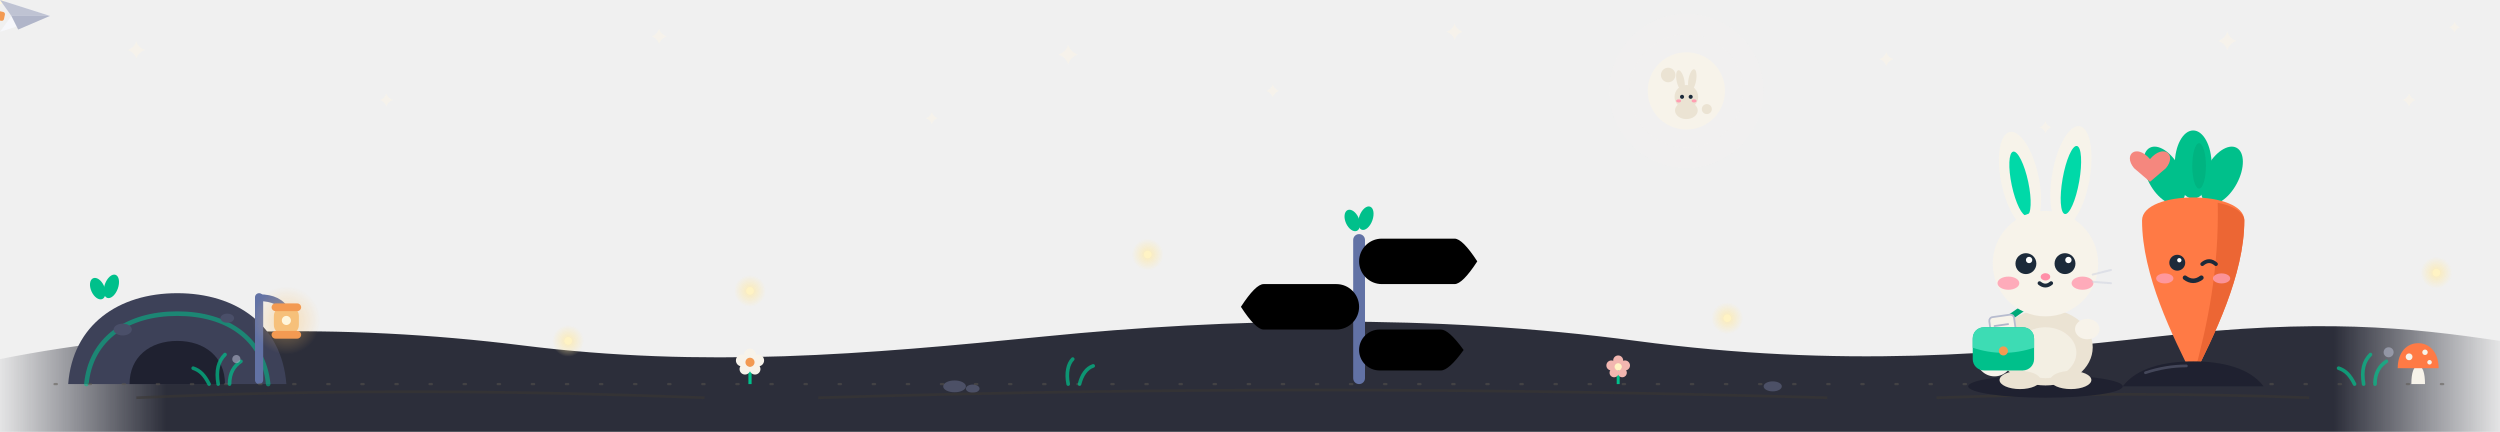
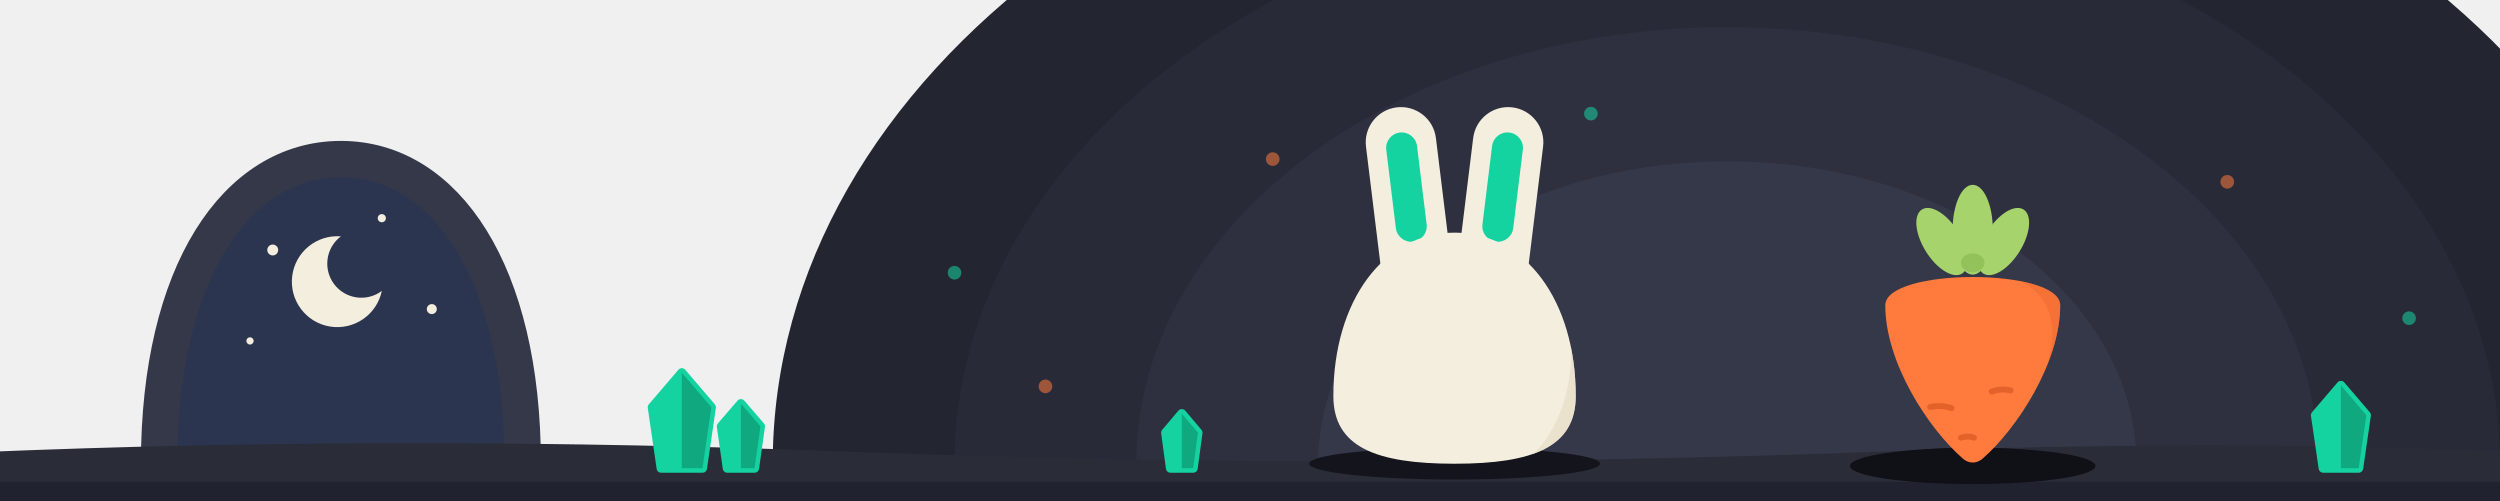
- <svg xmlns="http://www.w3.org/2000/svg" width="1100" height="190" viewBox="0 0 1100 190" role="img" aria-labelledby="footer-rabbit-title footer-rabbit-description">
-   <defs>
-     <linearGradient id="footer-carrot-skin" x1="0" y1="0" x2="1" y2="1">
-       <stop offset="0" stop-color="#f39a52" />
-       <stop offset="1" stop-color="#f39a52" />
-     </linearGradient>
-     <radialGradient id="rb-coat" cx="42%" cy="32%" r="80%">
-       <stop offset="0" stop-color="#ffffff" />
-       <stop offset=".7" stop-color="#f7f3ea" />
-       <stop offset="1" stop-color="#ebe3d3" />
-     </radialGradient>
-     <clipPath id="ground-clip">
-       <rect x="880" y="0" width="180" height="169.5" />
+ <svg xmlns="http://www.w3.org/2000/svg" viewBox="0 0 1100 220" role="img" aria-labelledby="fcs-title">
+   <style>.prop,.news-flag,.tap-pop,.fc-tapface{display:none}.mouth-sky{fill:#2B3550}</style>
+   <style>*{animation:none!important}.fr-eyes,.fr-mouth,.fc-eyes,.fc-mouth,.rabbit-dashes,.carrot-dashes{opacity:0}.fr-eyes--joy,.fr-mouth--crescent,.fc-eyes--sparkle,.fc-mouth--crescent{opacity:1}</style>
+   <style>.scene{opacity:1}.mouth-sky{fill:#2B3550;transition:fill .6s ease}.sun{opacity:0}.sky-night{opacity:1}.rabbit-position,.carrot-position{will-change:transform}.rabbit-hop{animation:cc-r-hop 18.0s cubic-bezier(.3,.7,.3,1) infinite}.rabbit-breathe{transform-box:fill-box;transform-origin:50% 100%;animation:cc-breathe 3.2s ease-in-out infinite}.cc-rabbit-ears,.ears&gt;g{transform-box:fill-box;transform-origin:50% 100%}.ears&gt;g:first-child{animation:cc-ear-l 4.6s ease-in-out infinite}.ears&gt;g:last-child{animation:cc-ear-r 4.6s .3s ease-in-out infinite}.carrot-hop{animation:cc-c-hop 18.0s cubic-bezier(.3,.7,.3,1) infinite}.carrot-hide{animation:cc-c-hide 18.0s cubic-bezier(.5,0,.3,1) infinite}.leaves{transform-box:fill-box;transform-origin:50% 100%;animation:cc-leaf 3.6s ease-in-out infinite}.dashes{opacity:0;transform-box:fill-box;transform-origin:50% 100%}.rabbit-dashes{animation:cc-r-dash 18.0s ease-out infinite}.carrot-dashes{animation:cc-c-dash 18.0s ease-out infinite}.fr-eyes,.fr-mouth,.fc-eyes,.fc-mouth{opacity:0}.fc-tapface{opacity:0}.carrot-shadow{animation:cc-c-shadow 18.0s ease-in-out infinite}.mote{opacity:.55;animation:cc-mote 7s ease-in-out infinite}.mote--1{animation-delay:-2.3s}.mote--2{animation-delay:-4.6s}.sky-star{fill:#F4EEDF;animation:cc-twinkle 3.4s ease-in-out infinite}.sky-star:nth-child(2n){animation-delay:-1.7s}.fr-eyes--cool{animation:cc-fr-e-cool 18.0s linear infinite}.fr-eyes--meh{animation:cc-fr-e-meh 18.0s linear infinite}.fr-eyes--curious{animation:cc-fr-e-curious 18.0s linear infinite}.fr-eyes--daze{animation:cc-fr-e-daze 18.0s linear infinite}.fr-eyes--sparkle{animation:cc-fr-e-sparkle 18.0s linear infinite}.fr-eyes--joy{animation:cc-fr-e-joy 18.0s linear infinite}.fr-eyes--blink{animation:cc-fr-e-blink 18.0s linear infinite}.fr-mouth--bars{animation:cc-fr-m-bars 18.0s linear infinite}.fr-mouth--smirk{animation:cc-fr-m-smirk 18.0s linear infinite}.fr-mouth--o{animation:cc-fr-m-o 18.0s linear infinite}.fr-mouth--square{animation:cc-fr-m-square 18.0s linear infinite}.fr-mouth--crescent{animation:cc-fr-m-crescent 18.0s linear infinite}.fc-eyes--sparkle{animation:cc-fc-e-sparkle 18.0s linear infinite}.fc-eyes--cool{animation:cc-fc-e-cool 18.0s linear infinite}.fc-eyes--curious{animation:cc-fc-e-curious 18.0s linear infinite}.fc-eyes--love{animation:cc-fc-e-love 18.0s linear infinite}.fc-eyes--meh{animation:cc-fc-e-meh 18.0s linear infinite}.fc-eyes--blink{animation:cc-fc-e-blink 18.0s linear infinite}.fc-mouth--crescent{animation:cc-fc-m-crescent 18.0s linear infinite}.fc-mouth--bars{animation:cc-fc-m-bars 18.0s linear infinite}.fc-mouth--o{animation:cc-fc-m-o 18.0s linear infinite}.fc-mouth--grin{animation:cc-fc-m-grin 18.0s linear infinite}.fc-mouth--smirk{animation:cc-fc-m-smirk 18.0s linear infinite}@keyframes cc-r-hop{0%,6.667%,57.778%,70.000%,75.556%,100%{transform:translateY(0)}3.333%{transform:translateY(0)}5.000%{transform:translateY(-26px)}61.111%{transform:translateY(-30px)}64.444%{transform:translateY(0)}72.222%{transform:translateY(-34px)}}@keyframes cc-c-hop{0%,5.000%,10.556%,68.889%,74.444%,100%{transform:translateY(0)}7.500%{transform:translateY(-40px)}71.667%{transform:translateY(-46px)}}@keyframes cc-c-hide{0%,35.556%,57.778%,100%{transform:translateY(0)}41.111%,48.889%{transform:translateY(200px)}52.222%,55.000%{transform:translateY(86px)}}@keyframes cc-c-shadow{0%,35.556%,57.778%,100%{opacity:1}41.111%,48.889%{opacity:0}}@keyframes cc-r-dash{0%,100%{opacity:0;transform:scale(.6)}56.667%{opacity:0;transform:scale(.6)}58.056%{opacity:1;transform:scale(1.08)}59.444%,65.556%{opacity:1;transform:scale(1)}66.667%{opacity:0;transform:scale(.8)}68.889%{opacity:0;transform:scale(.6)}70.278%{opacity:1;transform:scale(1.08)}71.667%,80.000%{opacity:1;transform:scale(1)}81.111%{opacity:0;transform:scale(.8)}}@keyframes cc-c-dash{0%,100%{opacity:0;transform:scale(.6)}5.556%{opacity:0;transform:scale(.6)}6.944%{opacity:1;transform:scale(1.08)}8.333%,13.333%{opacity:1;transform:scale(1)}14.444%{opacity:0;transform:scale(.8)}56.667%{opacity:0;transform:scale(.6)}58.056%{opacity:1;transform:scale(1.08)}59.444%,66.667%{opacity:1;transform:scale(1)}67.778%{opacity:0;transform:scale(.8)}68.889%{opacity:0;transform:scale(.6)}70.278%{opacity:1;transform:scale(1.08)}71.667%,80.000%{opacity:1;transform:scale(1)}81.111%{opacity:0;transform:scale(.8)}}@keyframes cc-breathe{0%,100%{transform:scale(1,1)}50%{transform:scale(1.015,.985)}}@keyframes cc-ear-l{0%,70%,100%{transform:rotate(0)}78%{transform:rotate(-7deg)}86%{transform:rotate(3deg)}}@keyframes cc-ear-r{0%,64%,100%{transform:rotate(0)}72%{transform:rotate(8deg)}80%{transform:rotate(-3deg)}}@keyframes cc-leaf{0%,100%{transform:rotate(-3deg)}50%{transform:rotate(3deg)}}@keyframes cc-mote{0%,100%{transform:translateY(0);opacity:.25}50%{transform:translateY(-14px);opacity:.7}}@keyframes cc-twinkle{0%,100%{opacity:.35}50%{opacity:1}}@keyframes cc-fr-e-cool{0%{opacity:1}16.272%{opacity:1}16.278%{opacity:0}84.828%{opacity:0}84.833%{opacity:1}99.994%{opacity:1}100.000%{opacity:1}100%{opacity:1}}@keyframes cc-fr-e-meh{0%{opacity:0}17.050%{opacity:0}17.056%{opacity:1}32.939%{opacity:1}32.944%{opacity:0}100%{opacity:0}}@keyframes cc-fr-e-curious{0%{opacity:0}33.717%{opacity:0}33.722%{opacity:1}46.272%{opacity:1}46.278%{opacity:0}100%{opacity:0}}@keyframes cc-fr-e-daze{0%{opacity:0}47.050%{opacity:0}47.056%{opacity:1}56.272%{opacity:1}56.278%{opacity:0}100%{opacity:0}}@keyframes cc-fr-e-sparkle{0%{opacity:0}57.050%{opacity:0}57.056%{opacity:1}68.494%{opacity:1}68.500%{opacity:0}100%{opacity:0}}@keyframes cc-fr-e-joy{0%{opacity:0}69.272%{opacity:0}69.278%{opacity:1}84.050%{opacity:1}84.056%{opacity:0}100%{opacity:0}}@keyframes cc-fr-e-blink{0%{opacity:0}16.272%{opacity:0}16.278%{opacity:1}17.050%{opacity:1}17.056%{opacity:0}32.939%{opacity:0}32.944%{opacity:1}33.717%{opacity:1}33.722%{opacity:0}46.272%{opacity:0}46.278%{opacity:1}47.050%{opacity:1}47.056%{opacity:0}56.272%{opacity:0}56.278%{opacity:1}57.050%{opacity:1}57.056%{opacity:0}68.494%{opacity:0}68.500%{opacity:1}69.272%{opacity:1}69.278%{opacity:0}84.050%{opacity:0}84.056%{opacity:1}84.828%{opacity:1}84.833%{opacity:0}99.606%{opacity:0}99.611%{opacity:1}99.994%{opacity:1}100.000%{opacity:0}100%{opacity:1}}@keyframes cc-fr-m-bars{0%{opacity:1}16.661%{opacity:1}16.667%{opacity:0}84.439%{opacity:0}84.444%{opacity:1}99.994%{opacity:1}100.000%{opacity:1}100%{opacity:1}}@keyframes cc-fr-m-smirk{0%{opacity:0}16.661%{opacity:0}16.667%{opacity:1}33.328%{opacity:1}33.333%{opacity:0}100%{opacity:0}}@keyframes cc-fr-m-o{0%{opacity:0}33.328%{opacity:0}33.333%{opacity:1}46.661%{opacity:1}46.667%{opacity:0}100%{opacity:0}}@keyframes cc-fr-m-square{0%{opacity:0}46.661%{opacity:0}46.667%{opacity:1}56.661%{opacity:1}56.667%{opacity:0}100%{opacity:0}}@keyframes cc-fr-m-crescent{0%{opacity:0}56.661%{opacity:0}56.667%{opacity:1}68.883%{opacity:1}68.889%{opacity:0}68.883%{opacity:0}68.889%{opacity:1}84.439%{opacity:1}84.444%{opacity:0}100%{opacity:0}}@keyframes cc-fc-e-sparkle{0%{opacity:1}16.272%{opacity:1}16.278%{opacity:0}57.050%{opacity:0}57.056%{opacity:1}68.494%{opacity:1}68.500%{opacity:0}100%{opacity:0}}@keyframes cc-fc-e-cool{0%{opacity:0}17.050%{opacity:0}17.056%{opacity:1}32.939%{opacity:1}32.944%{opacity:0}100%{opacity:0}}@keyframes cc-fc-e-curious{0%{opacity:0}33.717%{opacity:0}33.722%{opacity:1}46.272%{opacity:1}46.278%{opacity:0}47.050%{opacity:0}47.056%{opacity:1}56.272%{opacity:1}56.278%{opacity:0}100%{opacity:0}}@keyframes cc-fc-e-love{0%{opacity:0}69.272%{opacity:0}69.278%{opacity:1}84.050%{opacity:1}84.056%{opacity:0}100%{opacity:0}}@keyframes cc-fc-e-meh{0%{opacity:0}84.828%{opacity:0}84.833%{opacity:1}99.994%{opacity:1}100.000%{opacity:0}100%{opacity:1}}@keyframes cc-fc-e-blink{0%{opacity:0}16.272%{opacity:0}16.278%{opacity:1}17.050%{opacity:1}17.056%{opacity:0}32.939%{opacity:0}32.944%{opacity:1}33.717%{opacity:1}33.722%{opacity:0}46.272%{opacity:0}46.278%{opacity:1}47.050%{opacity:1}47.056%{opacity:0}56.272%{opacity:0}56.278%{opacity:1}57.050%{opacity:1}57.056%{opacity:0}68.494%{opacity:0}68.500%{opacity:1}69.272%{opacity:1}69.278%{opacity:0}84.050%{opacity:0}84.056%{opacity:1}84.828%{opacity:1}84.833%{opacity:0}99.606%{opacity:0}99.611%{opacity:1}99.994%{opacity:1}100.000%{opacity:0}100%{opacity:1}}@keyframes cc-fc-m-crescent{0%{opacity:1}16.661%{opacity:1}16.667%{opacity:0}56.661%{opacity:0}56.667%{opacity:1}68.883%{opacity:1}68.889%{opacity:0}100%{opacity:0}}@keyframes cc-fc-m-bars{0%{opacity:0}16.661%{opacity:0}16.667%{opacity:1}33.328%{opacity:1}33.333%{opacity:0}100%{opacity:0}}@keyframes cc-fc-m-o{0%{opacity:0}33.328%{opacity:0}33.333%{opacity:1}46.661%{opacity:1}46.667%{opacity:0}46.661%{opacity:0}46.667%{opacity:1}56.661%{opacity:1}56.667%{opacity:0}100%{opacity:0}}@keyframes cc-fc-m-grin{0%{opacity:0}68.883%{opacity:0}68.889%{opacity:1}84.439%{opacity:1}84.444%{opacity:0}100%{opacity:0}}@keyframes cc-fc-m-smirk{0%{opacity:0}84.439%{opacity:0}84.444%{opacity:1}99.994%{opacity:1}100.000%{opacity:0}100%{opacity:1}}@media (prefers-reduced-motion: reduce){.rabbit-hop,.rabbit-breathe,.ears&gt;g,.carrot-hop,.carrot-hide,.carrot-shadow,.leaves,.dashes,.rabbit-dashes,.carrot-dashes,.mote,.sky-star,.fr-eyes,.fr-mouth,.fc-eyes,.fc-mouth{animation:none!important}.fr-eyes--joy,.fr-mouth--crescent,.fc-eyes--sparkle,.fc-mouth--crescent{opacity:1}}</style>
+   <g class="scene">
+     <path d="M340 204 A420 311 0 0 1 1180 204 Z" fill="#232531" />
+     <path d="M420 204 A340 252 0 0 1 1100 204 Z" fill="#282A37" />
+     <path d="M500 204 A260 192 0 0 1 1020 204 Z" fill="#2E3040" />
+     <path d="M580 204 A180 133 0 0 1 940 204 Z" fill="#353849" />
+     <g class="cave-mouth">
+       <path class="mouth-sky" d="M70 204 C70 120 104 70 150 70 C196 70 230 120 230 204 Z" />
+       <g class="sky-night">
+         <circle class="sky-star" cx="120" cy="110" r="2.4" />
+         <circle class="sky-star" cx="168" cy="96" r="1.8" />
+         <circle class="sky-star" cx="190" cy="136" r="2.2" />
+         <circle class="sky-star" cx="110" cy="150" r="1.6" />
+         <path class="moon" d="M168 128 A20 20 0 1 1 150 104 A15 15 0 0 0 168 128 Z" fill="#F4EEDF" />
+       </g>
+       <circle class="sun" cx="150" cy="128" r="20" fill="#FFC56B" />
+       <path d="M70 204 C70 120 104 70 150 70 C196 70 230 120 230 204" fill="none" stroke="#353849" stroke-width="16" />
+     </g>
+     <path d="M-10 204 Q180 196 380 204 Q600 212 820 204 Q980 198 1110 204 L1110 230 L-10 230 Z" fill="#2A2C38" stroke="#2A2C38" stroke-width="10" stroke-linejoin="round" />
+     <rect x="-10" y="212" width="1120" height="20" fill="#202230" />
+     <g class="crystal">
+       <path d="M300 164.0 L313.0 179.2 L309.1 206 L290.9 206 L287.0 179.2 Z" fill="#14D3A0" stroke="#14D3A0" stroke-width="4" stroke-linejoin="round" />
+       <path d="M300 164.0 L313.0 179.2 L309.1 206 L300 206 Z" fill="#0FA87F" />
+     </g>
+     <g class="crystal">
+       <path d="M326 177.6 L334.6 187.6 L332.0 206 L320.0 206 L317.4 187.6 Z" fill="#14D3A0" stroke="#14D3A0" stroke-width="4" stroke-linejoin="round" />
+       <path d="M326 177.6 L334.6 187.6 L332.0 206 L326 206 Z" fill="#0FA87F" />
+     </g>
+     <g class="crystal">
+       <path d="M1030 169.6 L1041.2 182.7 L1037.8 206 L1022.2 206 L1018.8 182.7 Z" fill="#14D3A0" stroke="#14D3A0" stroke-width="4" stroke-linejoin="round" />
+       <path d="M1030 169.6 L1041.2 182.7 L1037.8 206 L1030 206 Z" fill="#0FA87F" />
+     </g>
+     <g class="crystal">
+       <path d="M520 182.0 L527.1 190.4 L525.0 206 L515.0 206 L512.9 190.4 Z" fill="#14D3A0" stroke="#14D3A0" stroke-width="4" stroke-linejoin="round" />
+       <path d="M520 182.0 L527.1 190.4 L525.0 206 L520 206 Z" fill="#0FA87F" />
+     </g>
+     <circle class="mote mote--0" cx="420" cy="120" r="3" fill="#14D3A0" />
+     <circle class="mote mote--1" cx="560" cy="70" r="3" fill="#FF7A3D" />
+     <circle class="mote mote--2" cx="700" cy="50" r="3" fill="#14D3A0" />
+     <circle class="mote mote--0" cx="980" cy="80" r="3" fill="#FF7A3D" />
+     <circle class="mote mote--1" cx="1060" cy="140" r="3" fill="#14D3A0" />
+     <circle class="mote mote--2" cx="460" cy="170" r="3" fill="#FF7A3D" />
+     <g class="prop prop--explore">
+       <rect x="458" y="160" width="24" height="40" rx="8" fill="#353849" />
+       <rect x="463" y="167" width="14" height="24" rx="5" fill="#FFC56B" />
+       <rect x="464" y="152" width="12" height="8" rx="3" fill="#353849" />
+     </g>
+     <g class="prop prop--build">
+       <rect x="444" y="180" width="24" height="24" rx="5" fill="#14D3A0" />
+       <rect x="470" y="180" width="24" height="24" rx="5" fill="#FF7A3D" />
+       <rect x="457" y="155" width="24" height="24" rx="5" fill="#F4EEDF" />
+     </g>
+     <g class="prop prop--doodle" transform="rotate(-24 470 184)">
+       <rect x="463" y="146" width="14" height="50" rx="4" fill="#FFC56B" />
+       <path d="M463 196 L477 196 L470 210 Z" fill="#F4EEDF" stroke="#F4EEDF" stroke-width="3" stroke-linejoin="round" />
+       <rect x="463" y="142" width="14" height="8" rx="3" fill="#FF7A3D" />
+     </g>
+     <g class="prop prop--fiction">
+       <rect x="444" y="188" width="52" height="14" rx="4" fill="#14D3A0" />
+       <rect x="448" y="174" width="46" height="14" rx="4" fill="#FF7A3D" />
+       <rect x="446" y="160" width="48" height="14" rx="4" fill="#F4EEDF" />
+     </g>
+     <g class="prop prop--voices">
+       <rect x="459" y="142" width="22" height="34" rx="11" fill="#F4EEDF" />
+       <path d="M452 162 C452 182 488 182 488 162" fill="none" stroke="#353849" stroke-width="6" stroke-linecap="round" />
+       <rect x="467" y="178" width="6" height="22" rx="3" fill="#353849" />
+     </g>
+     <g class="news-flag">
+       <rect x="1000" y="132" width="6" height="72" rx="3" fill="#353849" />
+       <path d="M1006 134 L1052 134 L1042 146 L1052 158 L1006 158 Z" fill="#14D3A0" stroke="#14D3A0" stroke-width="4" stroke-linejoin="round" />
+       <text x="1026" y="152" text-anchor="middle" font-size="13" font-weight="800" font-family="Pretendard, sans-serif" fill="#16324A">NEW</text>
+     </g>
+     <ellipse class="rabbit-shadow" cx="640" cy="204" rx="64" ry="7" fill="#14151C" />
+     <ellipse class="carrot-shadow" cx="868" cy="204" rx="44" ry="7" fill="#14151C" />
+     <clipPath id="fc-ground">
+       <rect x="708" y="-40" width="320" height="245" />
    </clipPath>
-     <linearGradient id="land-fade" x1="0" y1="0" x2="1" y2="0">
-       <stop offset="0" stop-color="#2c2e3a" stop-opacity="0" />
-       <stop offset=".07" stop-color="#2c2e3a" />
-       <stop offset=".93" stop-color="#2c2e3a" />
-       <stop offset="1" stop-color="#2c2e3a" stop-opacity="0" />
-     </linearGradient>
-     <radialGradient id="ff-glow">
-       <stop offset="0" stop-color="#ffe9a3" stop-opacity=".75" />
-       <stop offset="1" stop-color="#ffe9a3" stop-opacity="0" />
-     </radialGradient>
-     <radialGradient id="lantern-glow">
-       <stop offset="0" stop-color="#ffc56b" stop-opacity=".45" />
-       <stop offset="1" stop-color="#ffc56b" stop-opacity="0" />
-     </radialGradient>
-     <linearGradient id="shoot-tail" x1="0" y1="0" x2="1" y2="0">
-       <stop offset="0" stop-color="#fff6dc" stop-opacity="0" />
-       <stop offset="1" stop-color="#fff6dc" />
-     </linearGradient>
-   </defs>
-   <style>
-     .rabbit-question-inner,.carrot-sleep-eyes,.carrot-eye-right,.rabbit-eyes-happy,.zz-a,.zz-b,.dust,.sparkle,.heart-b{opacity:0}
-     .carrot-blush{opacity:.8}
-   </style>
-   <g class="sky" aria-hidden="true">
-     <g fill="#f7f3ea" opacity=".8">
-       <g transform="translate(60 22)">
-         <path class="sky-star" d="M0 -3.84Q0.96 -0.96 3.84 0Q0.96 0.96 0 3.84Q-0.96 0.96 -3.84 0Q-0.96 -0.96 0 -3.84Z" />
-       </g>
-       <g transform="translate(170 44)">
-         <path class="sky-star" d="M0 -2.88Q0.72 -0.72 2.88 0Q0.72 0.72 0 2.88Q-0.72 0.72 -2.88 0Q-0.72 -0.72 0 -2.88Z" />
-       </g>
-       <g transform="translate(290 16)">
-         <path class="sky-star" d="M0 -3.36Q0.84 -0.84 3.36 0Q0.84 0.84 0 3.36Q-0.84 0.84 -3.36 0Q-0.84 -0.84 0 -3.36Z" />
-       </g>
-       <g transform="translate(410 52)">
-         <path class="sky-star" d="M0 -2.64Q0.66 -0.66 2.64 0Q0.66 0.66 0 2.64Q-0.66 0.66 -2.64 0Q-0.66 -0.66 0 -2.64Z" />
-       </g>
-       <g transform="translate(470 24)">
-         <path class="sky-star" d="M0 -4.32Q1.08 -1.08 4.32 0Q1.08 1.08 0 4.32Q-1.08 1.08 -4.32 0Q-1.08 -1.08 0 -4.32Z" />
-       </g>
-       <g transform="translate(560 40)">
-         <path class="sky-star" d="M0 -2.88Q0.72 -0.72 2.88 0Q0.72 0.72 0 2.88Q-0.72 0.72 -2.88 0Q-0.72 -0.72 0 -2.88Z" />
-       </g>
-       <g transform="translate(640 14)">
-         <path class="sky-star" d="M0 -3.6Q0.9 -0.9 3.6 0Q0.9 0.9 0 3.6Q-0.9 0.9 -3.6 0Q-0.9 -0.9 0 -3.6Z" />
-       </g>
-       <g transform="translate(830 26)">
-         <path class="sky-star" d="M0 -3.12Q0.78 -0.78 3.12 0Q0.78 0.78 0 3.12Q-0.78 0.78 -3.12 0Q-0.78 -0.78 0 -3.12Z" />
-       </g>
-       <g transform="translate(900 56)">
-         <path class="sky-star" d="M0 -2.64Q0.66 -0.66 2.64 0Q0.66 0.66 0 2.64Q-0.66 0.66 -2.64 0Q-0.66 -0.66 0 -2.64Z" />
-       </g>
-       <g transform="translate(980 18)">
-         <path class="sky-star" d="M0 -4.08Q1.02 -1.02 4.08 0Q1.02 1.02 0 4.08Q-1.02 1.02 -4.08 0Q-1.02 -1.02 0 -4.08Z" />
-       </g>
-       <g transform="translate(1060 44)">
-         <path class="sky-star" d="M0 -2.88Q0.72 -0.72 2.88 0Q0.72 0.72 0 2.88Q-0.72 0.72 -2.88 0Q-0.72 -0.72 0 -2.88Z" />
-       </g>
-       <g transform="translate(1080 12)">
-         <path class="sky-star" d="M0 -2.4Q0.6 -0.6 2.4 0Q0.6 0.6 0 2.4Q-0.6 0.6 -2.4 0Q-0.6 -0.6 0 -2.4Z" />
-       </g>
-     </g>
-     <g transform="translate(742 40)">
-       <g class="moon">
-         <circle r="34" fill="#f7f3ea" opacity=".05" />
-         <circle r="25" fill="#f7f3ea" opacity=".07" />
-         <circle r="17" fill="#f7f3ea" />
-         <circle cx="-8" cy="-7" r="3.2" fill="#ebe3d3" />
-         <circle cx="9" cy="8" r="2.2" fill="#ebe3d3" />
-         <g class="moon-rabbit">
-           <ellipse cx="-2.6" cy="-4.6" rx="1.7" ry="4.6" fill="#ebe3d3" transform="rotate(-12 -2.6 -4.6)" />
-           <ellipse cx="2.6" cy="-4.8" rx="1.7" ry="4.8" fill="#ebe3d3" transform="rotate(10 2.6 -4.8)" />
-           <ellipse cx="0" cy="8.6" rx="5" ry="3.8" fill="#ebe3d3" />
-           <circle cx="0" cy="2.6" r="5.2" fill="#ebe3d3" />
-           <circle cx="-1.9" cy="2.6" r=".9" fill="#1c2a3a" />
-           <circle cx="1.9" cy="2.6" r=".9" fill="#1c2a3a" />
-           <ellipse cx="-3.4" cy="4.4" rx="1.1" ry=".7" fill="#ff9fb2" />
-           <ellipse cx="3.4" cy="4.4" rx="1.1" ry=".7" fill="#ff9fb2" />
-         </g>
-       </g>
-     </g>
-     <g class="shooting">
-       <path d="M0 0l-46 15" stroke="url(#shoot-tail)" stroke-width="1.8" stroke-linecap="round" />
-       <circle r="1.8" fill="#fff6dc" />
-     </g>
-     <g class="paper-plane-track">
-       <g class="paper-plane">
-         <path d="M-34 6c-10 2-20-2-30 1" fill="none" stroke="#a6abc0" stroke-width="1" stroke-dasharray="2 4" stroke-linecap="round" opacity=".7" />
-         <path d="M0 0l22 7-22 7 5-7Z" fill="#f6f7fb" />
-         <path d="M0 0l22 7-17 0Z" fill="#bfc3d3" />
-         <path d="M5 7l3 6 14-6" fill="#b0b5c9" />
-         <rect x="-2" y="5" width="4" height="4" rx="1" fill="#f39a52" transform="rotate(12 0 7)" />
-       </g>
-     </g>
-   </g>
-   <g class="land" aria-hidden="true">
-     <path d="M0 190V158c70-14 150-16 230-6s150 4 230-4 170-10 260 2 160 6 230-2 110-4 150 2V190Z" fill="url(#land-fade)" />
-     <g transform="translate(78 169)">
-       <path d="M-48 0C-46-26-26-40 0-40S46-26 48 0Z" fill="#3d4158" />
-       <path d="M-40 0C-38-20-22-31 0-31S38-20 40 0" fill="none" stroke="#00c08b" stroke-width="2" stroke-linecap="round" opacity=".55" />
-       <path d="M-21 0C-21-12-12-19 0-19S21-12 21 0Z" fill="#1f2130" />
-       <ellipse cx="-24" cy="-24" rx="4" ry="2.6" fill="#4a4f69" />
-       <ellipse cx="22" cy="-29" rx="3" ry="2" fill="#4a4f69" />
-       <g transform="translate(-32 -38)">
-         <ellipse cx="-3" cy="-4" rx="3" ry="5" fill="#00c08b" transform="rotate(-24 -3 -4)" />
-         <ellipse cx="3" cy="-5" rx="3" ry="5.4" fill="#00c08b" transform="rotate(20 3 -5)" />
-       </g>
-       <g transform="translate(36 0)">
-         <rect x="-1.8" y="-40" width="3.6" height="40" rx="1.8" fill="#6272a5" />
-         <path d="M0-38c6 0 10 2 12 6" fill="none" stroke="#6272a5" stroke-width="3" stroke-linecap="round" />
-         <g transform="translate(12 -28)">
-           <circle class="lantern-glow" r="15" fill="url(#lantern-glow)" />
-           <rect x="-5.5" y="-6" width="11" height="12" rx="4" fill="#f6c07a" />
-           <rect x="-6.5" y="-7.5" width="13" height="3.4" rx="1.7" fill="#f39a52" />
-           <rect x="-6.5" y="4.6" width="13" height="3.4" rx="1.7" fill="#f39a52" />
-           <circle class="lantern-flame" cx="0" cy="0" r="2" fill="#fff6dc" />
-         </g>
-       </g>
-     </g>
-     <g transform="translate(598 169)">
-       <rect x="-2.6" y="-66" width="5.2" height="66" rx="2.6" fill="#6272a5" />
-       <g class="sign-board">
-         <path d="M10 -62H42Q45.15 -62 51 -54Q45.15 -46 42 -46H10a8 8 0 0 1 0 -16Z" fill="#f7f3ea" />
-         <g transform="translate(20 -54)">
-           <circle r="5" fill="none" stroke="#1c2a3a" stroke-width="1.6" />
-           <path d="M0-3.4 1.4 0 0 3.4-1.4 0Z" fill="#f39a52" />
-         </g>
-       </g>
-       <path d="M-10 -42H-40Q-43.15 -42 -49 -34Q-43.15 -26 -40 -26H-10a8 8 0 0 0 0 -16Z" fill="#ebe3d3" />
-       <g transform="translate(-21 -34)" fill="none" stroke="#1c2a3a" stroke-width="1.6" stroke-linecap="round" stroke-linejoin="round">
-         <path d="M-5 4l7-7 2 2-7 7-3 1Z" />
-         <path d="M0-1.5l2 2" />
-       </g>
-       <path d="M9 -22H36Q38.8 -22 44 -15Q38.8 -8 36 -8H9a7 7 0 0 1 0 -14Z" fill="#f7f3ea" />
-       <g transform="translate(18 -15)" fill="none" stroke="#1c2a3a" stroke-width="1.6" stroke-linecap="round">
-         <rect x="-2.4" y="-5" width="4.8" height="7" rx="2.4" />
-         <path d="M-4.2 0a4.2 4.2 0 0 0 8.4 0M0 4.2v2" />
-       </g>
-       <g class="sign-hi">
-         <path class="sign-hi--explore" d="M10 -64H42Q45.5 -64 52 -54Q45.5 -44 42 -44H10a10 10 0 0 1 0 -20Z" />
-         <path class="sign-hi--make" d="M-10 -44H-42Q-45.5 -44 -52 -34Q-45.5 -24 -42 -24H-10a10 10 0 0 0 0 -20Z" />
-         <path class="sign-hi--voices" d="M9 -24H36Q39.5 -24 46 -15Q39.5 -6 36 -6H9a9 9 0 0 1 0 -18Z" />
-       </g>
-       <g transform="translate(0 -68)">
-         <ellipse cx="-3" cy="-4" rx="3" ry="5" fill="#00c08b" transform="rotate(-24 -3 -4)" />
-         <ellipse cx="3" cy="-5" rx="3" ry="5.4" fill="#00c08b" transform="rotate(20 3 -5)" />
-       </g>
-     </g>
-     <g transform="translate(330 169)">
-       <path d="M0 0v-9" stroke="#00c08b" stroke-width="1.4" />
-       <g fill="#f7f3ea">
-         <circle cx="0" cy="-13" r="2.6" />
-         <circle cx="3.6" cy="-10.4" r="2.6" />
-         <circle cx="-3.6" cy="-10.4" r="2.6" />
-         <circle cx="2.2" cy="-6.6" r="2.4" />
-         <circle cx="-2.2" cy="-6.6" r="2.4" />
-       </g>
-       <circle cx="0" cy="-9.6" r="2" fill="#f39a52" />
-     </g>
-     <g transform="translate(712 169)">
-       <path d="M0 0v-7" stroke="#00c08b" stroke-width="1.3" />
-       <g fill="#f2b6b0">
-         <circle cx="0" cy="-10.4" r="2.2" />
-         <circle cx="3" cy="-8.2" r="2.2" />
-         <circle cx="-3" cy="-8.2" r="2.2" />
-         <circle cx="1.8" cy="-5" r="2" />
-         <circle cx="-1.8" cy="-5" r="2" />
-       </g>
-       <circle cx="0" cy="-7.6" r="1.6" fill="#fff3c4" />
-     </g>
-     <g transform="translate(1064 169)">
-       <path d="M-3 0c0-5 1-8 3-8s3 3 3 8Z" fill="#f7f3ea" />
-       <path d="M-9-7c0-7 4-11 9-11s9 4 9 11Z" fill="#ff7a45" />
-       <g fill="#f7f3ea">
-         <circle cx="-4" cy="-12" r="1.5" />
-         <circle cx="3" cy="-14" r="1.2" />
-         <circle cx="5" cy="-9.6" r="1" />
-       </g>
-     </g>
-     <g fill="#4c5066">
-       <ellipse cx="420" cy="170" rx="5" ry="2.6" />
-       <ellipse cx="428" cy="171" rx="3" ry="1.8" />
-       <ellipse cx="780" cy="170" rx="4" ry="2.2" />
-     </g>
-   </g>
-   <g class="fireflies" aria-hidden="true">
-     <g transform="translate(330 128)">
-       <g class="firefly">
-         <circle r="7" fill="url(#ff-glow)" />
-         <circle r="1.7" fill="#fff3c4" />
-       </g>
-     </g>
-     <g transform="translate(505 112)">
-       <g class="firefly">
-         <circle r="7" fill="url(#ff-glow)" />
-         <circle r="1.7" fill="#fff3c4" />
-       </g>
-     </g>
-     <g transform="translate(760 140)">
-       <g class="firefly">
-         <circle r="7" fill="url(#ff-glow)" />
-         <circle r="1.7" fill="#fff3c4" />
-       </g>
-     </g>
-     <g transform="translate(1072 120)">
-       <g class="firefly">
-         <circle r="7" fill="url(#ff-glow)" />
-         <circle r="1.7" fill="#fff3c4" />
-       </g>
-     </g>
-     <g transform="translate(250 150)">
-       <g class="firefly">
-         <circle r="7" fill="url(#ff-glow)" />
-         <circle r="1.7" fill="#fff3c4" />
-       </g>
-     </g>
-   </g>
-   <g class="scene">
-     <path d="M24 169H1076" fill="none" stroke="#5a554e" stroke-width="1" stroke-dasharray="1 14" stroke-linecap="round" opacity=".5" />
-     <path d="M60 175c92-4 170-3 250 0m50 0c168-5 300-4 444 0m48 0c58-2 112-2 164 0" fill="none" stroke="#3a3632" stroke-width="1.2" opacity=".55" />
-     <g fill="none" stroke="#00c08b" stroke-width="1.6" stroke-linecap="round" opacity=".7">
-       <path d="M96 169c-1-6 0-10 3-13M101 169c0-5 2-8 5-10M92 169c-2-4-4-6-7-7" />
-       <path d="M470 169c-1-5 0-9 2-11M475 169c1-4 3-7 6-8" />
-       <path d="M1040 169c-1-6 0-10 3-13M1045 169c0-5 2-8 5-10M1036 169c-2-4-4-6-7-7" />
-       <path d="M902 169c0-5 2-8 4-10M897 169c-1-4-3-6-6-7" />
-     </g>
-     <g fill="#b7bccf" opacity=".55">
-       <circle cx="1051" cy="155" r="2.2" />
-       <circle cx="104" cy="158" r="1.8" />
-     </g>
-     <g clip-path="url(#ground-clip)">
-       <g transform="translate(965 103)">
-         <g class="carrot">
-           <g class="carrot-leaves">
-             <ellipse cx="-12.6" cy="-25.8" rx="7.5" ry="13.8" fill="#00c08b" transform="rotate(-28 -12.6 -25.8)" />
-             <ellipse cx="0" cy="-30.6" rx="8.1" ry="15" fill="#00c08b" />
-             <ellipse cx="12.6" cy="-25.8" rx="7.5" ry="13.8" fill="#00c08b" transform="rotate(28 12.6 -25.8)" />
-             <ellipse cx="2.6" cy="-30" rx="3" ry="10" fill="#00a979" opacity=".55" />
+     <ellipse class="burrow-hole" cx="868" cy="205" rx="54" ry="8" fill="#101117" />
+     <g class="rabbit-position" transform="translate(565.6 41.6) scale(0.62)">
+       <g class="rabbit-hop">
+         <g class="rabbit-breathe">
+           <g class="dashes rabbit-dashes" stroke="#14D3A0" stroke-width="7" stroke-linecap="round">
+             <path d="M94 -4 L84 -16" />
+             <path d="M120 -10 L120 -26" />
+             <path d="M146 -4 L156 -16" />
          </g>
-           <path d="M-22.5 -6C-22.5 -19.5 22.5 -19.5 22.5 -6C22.5 18 9 45 0 63C-9 45 -22.5 18 -22.5 -6Z" fill="#ff7a45" />
-           <path d="M10.8 -13.8C19.8 -12 22.5 -8.4 22.5 -6C22.5 18 9 45 0 63C6.6 39 11.4 15 10.8 -13.8Z" fill="#ec6634" />
-           <g class="carrot-sleep-eyes">
-             <path d="M-10 13q3 2.6 6 0M4 13q3 2.6 6 0" fill="none" stroke="#1c2a3a" stroke-width="1.6" stroke-linecap="round" />
+           <clipPath id="fr-clip">
+             <path d="M34 214 C34 146 70 98 120 98 C170 98 206 146 206 214 C206 250 176 262 120 262 C64 262 34 250 34 214 Z" />
+           </clipPath>
+           <g class="ears">
+             <g transform="rotate(-7 96 140)">
+               <rect x="70" y="8" width="50" height="140" rx="25" fill="#F4EEDF" />
+               <rect x="84" y="26" width="22" height="78" rx="11" fill="#14D3A0" />
+             </g>
+             <g transform="rotate(7 144 140)">
+               <rect x="120" y="8" width="50" height="140" rx="25" fill="#F4EEDF" />
+               <rect x="134" y="26" width="22" height="78" rx="11" fill="#14D3A0" />
+             </g>
          </g>
-           <g class="carrot-eyes-open">
-             <g class="carrot-pupils">
-               <circle cx="-7" cy="12.6" r="3.5" fill="#1c2a3a" />
-               <circle cx="-6.1" cy="11.5" r=".95" fill="#fff" />
-               <g class="carrot-eye-right">
-                 <circle cx="7" cy="12.6" r="3.5" fill="#1c2a3a" />
-                 <circle cx="7.9" cy="11.5" r=".95" fill="#fff" />
-               </g>
-             </g>
-             <path class="carrot-wink" d="M4 13.2q3-2.6 6 0" fill="none" stroke="#1c2a3a" stroke-width="1.7" stroke-linecap="round" />
-           </g>
-           <g class="carrot-blush" fill="#ff9fb2">
-             <ellipse cx="-12.5" cy="19.5" rx="3.8" ry="2.2" />
-             <ellipse cx="12.5" cy="19.5" rx="3.8" ry="2.2" />
-           </g>
-           <path d="M-3.6 19.2q3.6 2.7 7.2 0" fill="none" stroke="#1c2a3a" stroke-width="2" stroke-linecap="round" />
-         </g>
-       </g>
-     </g>
-     <path d="M934 170c6-8 18-11 31-11s25 3 31 11Z" fill="#1f2130" />
-     <path d="M944 164c6-2 12-3 18-3" fill="none" stroke="#44475a" stroke-width="1.2" stroke-linecap="round" />
-     <g fill="#5d6280">
-       <circle class="dust" cx="940" cy="164" r="4" />
-       <circle class="dust" cx="990" cy="165" r="3.4" />
-       <circle class="dust" cx="965" cy="158" r="3" />
-     </g>
-     <g fill="#f6c07a">
-       <g transform="translate(930 96)">
-         <path class="sparkle" d="M0-6 1.5-1.5 6 0 1.5 1.5 0 6-1.5 1.5-6 0-1.5-1.5Z" />
-       </g>
-       <g transform="translate(1003 78)">
-         <path class="sparkle" d="M0-5 1.2-1.2 5 0 1.2 1.2 0 5-1.2 1.2-5 0-1.2-1.2Z" />
-       </g>
-       <g transform="translate(1008 124)">
-         <path class="sparkle" d="M0-4 1-1 4 0 1 1 0 4-1 1-4 0-1-1Z" />
-       </g>
-     </g>
-     <g fill="none" stroke="#b7bccf" stroke-width="1.8" stroke-linecap="round" stroke-linejoin="round">
-       <g transform="translate(990 84)">
-         <path class="zz-a" d="M0 0h7l-7 8h7" />
-       </g>
-       <g transform="translate(1002 68)">
-         <path class="zz-b" d="M0 0h5l-5 6h5" />
-       </g>
-     </g>
-     <g class="rabbit-position" transform="translate(690)">
-       <ellipse class="rabbit-shadow" cx="210" cy="170" rx="34" ry="5" fill="#1f2130" />
-       <g class="rabbit-body">
-         <g class="rabbit-tail">
-           <circle cx="187.6" cy="157.6" r="8" fill="#f7f3ea" />
-           <circle cx="186" cy="156" r="3.5" fill="#fff" />
-         </g>
-         <ellipse cx="210" cy="152.8" rx="20.8" ry="16.8" fill="#ebe3d3" />
-         <ellipse cx="210" cy="155.2" rx="13.6" ry="11.2" fill="#f7f3ea" opacity=".7" />
-         <ellipse cx="198.8" cy="167.2" rx="9" ry="4" fill="#ebe3d3" />
-         <ellipse cx="221.2" cy="167.2" rx="9" ry="4" fill="#ebe3d3" />
-         <g class="rabbit-satchel">
-           <g transform="translate(26 -2)">
-             <path d="M190 124c-8 8-17 15-27 21" fill="none" stroke="#00a979" stroke-width="2.6" stroke-linecap="round" />
-             <rect x="160" y="141" width="11" height="14" rx="1.6" fill="#f7f3ea" stroke="#b7bccf" stroke-width=".8" transform="rotate(-8 165 148)" />
-             <path d="M162 145h6M162 148h6" stroke="#b0b5c9" stroke-width=".8" stroke-linecap="round" transform="rotate(-8 165 148)" />
-             <path d="M171 136l3-9 2 1-2 9Z" fill="#f39a52" />
-             <path d="M174 127l1-2.4 1.4 2.8Z" fill="#1c2a3a" />
-             <rect x="152" y="146" width="27" height="19" rx="5" fill="#00c08b" />
-             <path d="M152 151c0-3 2-5 5-5h17c3 0 5 2 5 5v4c-9 3-18 3-27 0Z" fill="#3ddcb4" />
-             <circle cx="165.5" cy="156.4" r="2" fill="#f39a52" />
-           </g>
-         </g>
-         <g class="rabbit-front-paw">
-           <ellipse cx="228.4" cy="144.8" rx="5.4" ry="4.5" fill="#f7f3ea" />
-         </g>
-         <g class="rabbit-head">
-           <g class="rabbit-ear-back">
-             <ellipse cx="198.8" cy="79.2" rx="8.3" ry="21.6" fill="#f7f3ea" transform="rotate(-12 198.8 79.2)" />
-             <ellipse cx="198.8" cy="80.8" rx="3.7" ry="14.4" fill="#00d9a8" transform="rotate(-12 198.8 80.8)" />
-           </g>
-           <g class="rabbit-ear-front">
-             <ellipse cx="221.2" cy="77.6" rx="8.3" ry="22.4" fill="#f7f3ea" transform="rotate(10 221.2 77.6)" />
-             <ellipse cx="221.2" cy="79.2" rx="3.7" ry="15.2" fill="#00d9a8" transform="rotate(10 221.2 79.2)" />
-           </g>
-           <circle cx="210" cy="116" r="23.2" fill="#f7f3ea" />
-           <g class="rabbit-eyes-open">
-             <g class="rabbit-eye-blink">
-               <circle cx="201.4" cy="116" r="4.6" fill="#1c2a3a" />
-               <circle cx="218.6" cy="116" r="4.6" fill="#1c2a3a" />
-               <circle cx="202.8" cy="114.4" r="1.4" fill="#fff" />
-               <circle cx="220.1" cy="114.4" r="1.4" fill="#fff" />
-             </g>
-           </g>
-           <g class="rabbit-eyes-happy">
-             <path d="M197.5 117q3.8 -4.5 7.7 0M214.8 117q3.8 -4.5 7.7 0" fill="none" stroke="#1c2a3a" stroke-width="2.4" stroke-linecap="round" />
-           </g>
-           <g fill="#ff9fb2" opacity=".85">
-             <ellipse cx="193.7" cy="124.6" rx="4.8" ry="2.9" />
-             <ellipse cx="226.3" cy="124.6" rx="4.8" ry="2.9" />
-           </g>
-           <ellipse class="rabbit-nose" cx="210" cy="121.8" rx="2.1" ry="1.6" fill="#ff8fa8" />
-           <path d="M207.4 124.6q2.6 2.1 5.1 0" fill="none" stroke="#1c2a3a" stroke-width="1.7" stroke-linecap="round" />
-           <g class="rabbit-whiskers" fill="none" stroke="#ccd0de" stroke-width=".9" stroke-linecap="round" opacity=".5">
-             <path d="M230.8 120.8l8-2M230.8 124l8 .6" />
+           <path d="M34 214 C34 146 70 98 120 98 C170 98 206 146 206 214 C206 250 176 262 120 262 C64 262 34 250 34 214 Z" fill="#F4EEDF" />
+           <path d="M170 104 C214 140 214 228 168 262 L240 280 L240 90 Z" fill="#E7DDC6" opacity=".7" clip-path="url(#fr-clip)" />
+           <g class="face">
+             <g class="fr-eyes fr-eyes--cool">
+               <g class="part" data-role="eye" data-scale="1.4" transform="translate(84 176) scale(1.4) translate(-84 -176)">
+                 <path class="glyph" data-kind="squint" data-mode="solid" d="M73.5 170 L94.5 170 L87 182 Z" fill="#16324A" stroke="#16324A" stroke-width="7" stroke-linecap="round" stroke-linejoin="round" />
+               </g>
+               <g class="part" data-role="eye" data-scale="1.4" transform="translate(156 176) scale(1.4) translate(-156 -176)">
+                 <path class="glyph" data-kind="squint" data-mode="solid" d="M145.5 170 L166.5 170 L153 182 Z" fill="#16324A" stroke="#16324A" stroke-width="7" stroke-linecap="round" stroke-linejoin="round" />
+               </g>
+             </g>
+             <g class="fr-eyes fr-eyes--meh">
+               <g class="part" data-role="eye" data-scale="1.4" transform="translate(84 176) scale(1.4) translate(-84 -176)">
+                 <path class="glyph" data-kind="lid" data-mode="line" d="M73.5 170 L94.5 170" fill="none" stroke="#16324A" stroke-width="7" stroke-linecap="round" stroke-linejoin="round" />
+                 <path class="glyph" data-kind="lid" data-mode="solid" d="M78 173 A6 6 0 0 0 90 173 Z" fill="#16324A" stroke="#16324A" stroke-width="7" stroke-linecap="round" stroke-linejoin="round" />
+               </g>
+               <g class="part" data-role="eye" data-scale="1.4" transform="translate(156 176) scale(1.4) translate(-156 -176)">
+                 <path class="glyph" data-kind="lid" data-mode="line" d="M145.5 170 L166.5 170" fill="none" stroke="#16324A" stroke-width="7" stroke-linecap="round" stroke-linejoin="round" />
+                 <path class="glyph" data-kind="lid" data-mode="solid" d="M150 173 A6 6 0 0 0 162 173 Z" fill="#16324A" stroke="#16324A" stroke-width="7" stroke-linecap="round" stroke-linejoin="round" />
+               </g>
+             </g>
+             <g class="fr-eyes fr-eyes--curious">
+               <g class="part" data-role="eye" data-scale="1.4" transform="translate(84 176) scale(1.4) translate(-84 -176)">
+                 <path class="glyph" data-kind="dot" data-mode="solid" d="M84 169.5 A5 6.5 0 1 1 84 182.5 A5 6.5 0 1 1 84 169.5 Z" fill="#16324A" stroke="#16324A" stroke-width="7" stroke-linecap="round" stroke-linejoin="round" />
+               </g>
+               <g class="part" data-role="eye" data-scale="1.4" transform="translate(156 176) scale(1.4) translate(-156 -176)">
+                 <path class="glyph" data-kind="dot" data-mode="solid" d="M156 169.5 A5 6.5 0 1 1 156 182.5 A5 6.5 0 1 1 156 169.5 Z" fill="#16324A" stroke="#16324A" stroke-width="7" stroke-linecap="round" stroke-linejoin="round" />
+               </g>
+             </g>
+             <g class="fr-eyes fr-eyes--daze">
+               <g class="part" data-role="eye" data-scale="1.4" transform="translate(84 176) scale(1.4) translate(-84 -176)">
+                 <path class="glyph" data-kind="plus" data-mode="line" d="M73.5 176 L94.5 176 M84 165.5 L84 186.5" fill="none" stroke="#16324A" stroke-width="7" stroke-linecap="round" stroke-linejoin="round" />
+               </g>
+               <g class="part" data-role="eye" data-scale="1.4" transform="translate(156 176) scale(1.4) translate(-156 -176)">
+                 <path class="glyph" data-kind="plus" data-mode="line" d="M145.5 176 L166.5 176 M156 165.5 L156 186.5" fill="none" stroke="#16324A" stroke-width="7" stroke-linecap="round" stroke-linejoin="round" />
+               </g>
+             </g>
+             <g class="fr-eyes fr-eyes--sparkle">
+               <g class="part" data-role="eye" data-scale="1.4" transform="translate(84 176) scale(1.4) translate(-84 -176)">
+                 <path class="glyph" data-kind="star" data-mode="solid" d="M84 165.5 Q85.6 174.4 94.5 176 Q85.6 177.6 84 186.5 Q82.4 177.6 73.5 176 Q82.4 174.4 84 165.5 Z" fill="#16324A" stroke="#16324A" stroke-width="7" stroke-linecap="round" stroke-linejoin="round" />
+               </g>
+               <g class="part" data-role="eye" data-scale="1.4" transform="translate(156 176) scale(1.4) translate(-156 -176)">
+                 <path class="glyph" data-kind="star" data-mode="solid" d="M156 165.5 Q157.6 174.4 166.5 176 Q157.6 177.6 156 186.5 Q154.4 177.6 145.5 176 Q154.4 174.4 156 165.5 Z" fill="#16324A" stroke="#16324A" stroke-width="7" stroke-linecap="round" stroke-linejoin="round" />
+               </g>
+             </g>
+             <g class="fr-eyes fr-eyes--joy">
+               <g class="part" data-role="eye" data-scale="1.4" transform="translate(84 176) scale(1.4) translate(-84 -176)">
+                 <path class="glyph" data-kind="joy" data-mode="line" d="M73.5 180 Q84 164 94.5 180" fill="none" stroke="#16324A" stroke-width="7" stroke-linecap="round" stroke-linejoin="round" />
+               </g>
+               <g class="part" data-role="eye" data-scale="1.4" transform="translate(156 176) scale(1.4) translate(-156 -176)">
+                 <path class="glyph" data-kind="joy" data-mode="line" d="M145.5 180 Q156 164 166.5 180" fill="none" stroke="#16324A" stroke-width="7" stroke-linecap="round" stroke-linejoin="round" />
+               </g>
+             </g>
+             <g class="fr-mouth fr-mouth--bars">
+               <g class="part" data-role="mouth" data-scale="1.4" transform="translate(120 216) scale(1.4) translate(-120 -216)">
+                 <path class="glyph" data-kind="bars" data-mode="line" d="M108.5 211 L131.5 211 M108.5 221 L131.5 221" fill="none" stroke="#16324A" stroke-width="7" stroke-linecap="round" stroke-linejoin="round" />
+               </g>
+             </g>
+             <g class="fr-mouth fr-mouth--smirk">
+               <g class="part" data-role="mouth" data-scale="1.4" transform="translate(120 216) scale(1.4) translate(-120 -216)">
+                 <path class="glyph" data-kind="smirk" data-mode="line" d="M110.5 217 Q121 220 131.5 212" fill="none" stroke="#16324A" stroke-width="7" stroke-linecap="round" stroke-linejoin="round" />
+               </g>
+             </g>
+             <g class="fr-mouth fr-mouth--o">
+               <g class="part" data-role="mouth" data-scale="1.4" transform="translate(120 216) scale(1.4) translate(-120 -216)">
+                 <path class="glyph" data-kind="o" data-mode="solid" d="M120 213 A4 5.5 0 1 1 120 224 A4 5.5 0 1 1 120 213 Z" fill="#16324A" stroke="#16324A" stroke-width="7" stroke-linecap="round" stroke-linejoin="round" />
+               </g>
+             </g>
+             <g class="fr-mouth fr-mouth--square">
+               <g class="part" data-role="mouth" data-scale="1.4" transform="translate(120 216) scale(1.4) translate(-120 -216)">
+                 <path class="glyph" data-kind="square" data-mode="solid" d="M116.5 212.5 L123.5 212.5 L123.5 219.5 L116.5 219.5 Z" fill="#16324A" stroke="#16324A" stroke-width="7" stroke-linecap="round" stroke-linejoin="round" />
+               </g>
+             </g>
+             <g class="fr-mouth fr-mouth--crescent">
+               <g class="part" data-role="mouth" data-scale="1.4" transform="translate(120 216) scale(1.4) translate(-120 -216)">
+                 <path class="glyph" data-kind="crescent" data-mode="solid" d="M108.5 212 Q120 229 131.5 212 Q120 219 108.5 212 Z" fill="#16324A" stroke="#16324A" stroke-width="7" stroke-linecap="round" stroke-linejoin="round" />
+               </g>
+             </g>
+             <g class="fr-eyes fr-eyes--blink">
+               <g class="part" data-role="eye" data-scale="1.4" transform="translate(84 176) scale(1.4) translate(-84 -176)">
+                 <path class="glyph" data-kind="blink" data-mode="line" d="M73.5 176 L94.5 176" fill="none" stroke="#16324A" stroke-width="7" stroke-linecap="round" stroke-linejoin="round" />
+               </g>
+               <g class="part" data-role="eye" data-scale="1.4" transform="translate(156 176) scale(1.4) translate(-156 -176)">
+                 <path class="glyph" data-kind="blink" data-mode="line" d="M145.5 176 L166.5 176" fill="none" stroke="#16324A" stroke-width="7" stroke-linecap="round" stroke-linejoin="round" />
+               </g>
+             </g>
          </g>
        </g>
      </g>
-       <g transform="translate(250 74)">
-         <g class="rabbit-question-inner">
-           <path d="M-5-8c0-6 10-6 10 0 0 4-5 4.5-5 9" fill="none" stroke="#f6c07a" stroke-width="2.6" stroke-linecap="round" />
-           <circle cx="0" cy="6.5" r="1.7" fill="#f6c07a" />
+     </g>
+     <g clip-path="url(#fc-ground)">
+       <g class="carrot-position" transform="translate(805.6 67.8) scale(0.52)">
+         <g class="carrot-hide">
+           <g class="carrot-hop">
+             <g class="carrot-clip">
+               <g class="dashes carrot-dashes" stroke="#FF7A3D" stroke-width="7" stroke-linecap="round">
+                 <path d="M94 8 L84 -4" />
+                 <path d="M120 2 L120 -14" />
+                 <path d="M146 8 L156 -4" />
+               </g>
+               <clipPath id="fc-clip">
+                 <path d="M46 128 C46 96 194 96 194 128 C194 176 158 232 128 258 C123 262 117 262 112 258 C82 232 46 176 46 128 Z" />
+               </clipPath>
+               <g class="leaves">
+                 <ellipse cx="94" cy="74" rx="16" ry="32" transform="rotate(-32 94 74)" fill="#A6D36B" />
+                 <ellipse cx="146" cy="74" rx="16" ry="32" transform="rotate(32 146 74)" fill="#A6D36B" />
+                 <ellipse cx="120" cy="64" rx="17" ry="38" fill="#A6D36B" />
+                 <ellipse cx="120" cy="92" rx="10" ry="8" fill="#93C25A" />
+               </g>
+               <path d="M46 128 C46 96 194 96 194 128 C194 176 158 232 128 258 C123 262 117 262 112 258 C82 232 46 176 46 128 Z" fill="#FF7A3D" />
+               <path d="M150 104 C200 118 196 170 160 226 L240 280 L240 90 Z" fill="#EE6A2F" clip-path="url(#fc-clip)" opacity=".55" />
+               <g stroke="#E2622A" stroke-width="5" stroke-linecap="round" fill="none">
+                 <path d="M84 214 Q94 212 102 215" />
+                 <path d="M152 200 Q144 198 136 201" />
+                 <path d="M110 240 Q116 238 121 240" />
+               </g>
+               <g class="face">
+                 <g class="fc-eyes fc-eyes--sparkle">
+                   <g class="part" data-role="eye" data-scale="1.4" transform="translate(84 144) scale(1.4) translate(-84 -144)">
+                     <path class="glyph" data-kind="star" data-mode="solid" d="M84 133.5 Q85.6 142.4 94.5 144 Q85.6 145.6 84 154.5 Q82.4 145.6 73.5 144 Q82.4 142.4 84 133.5 Z" fill="#16324A" stroke="#16324A" stroke-width="7" stroke-linecap="round" stroke-linejoin="round" />
+                   </g>
+                   <g class="part" data-role="eye" data-scale="1.4" transform="translate(156 144) scale(1.4) translate(-156 -144)">
+                     <path class="glyph" data-kind="star" data-mode="solid" d="M156 133.5 Q157.6 142.4 166.5 144 Q157.6 145.6 156 154.5 Q154.4 145.6 145.5 144 Q154.4 142.4 156 133.5 Z" fill="#16324A" stroke="#16324A" stroke-width="7" stroke-linecap="round" stroke-linejoin="round" />
+                   </g>
+                 </g>
+                 <g class="fc-eyes fc-eyes--cool">
+                   <g class="part" data-role="eye" data-scale="1.4" transform="translate(84 144) scale(1.4) translate(-84 -144)">
+                     <path class="glyph" data-kind="squint" data-mode="solid" d="M73.5 138 L94.5 138 L87 150 Z" fill="#16324A" stroke="#16324A" stroke-width="7" stroke-linecap="round" stroke-linejoin="round" />
+                   </g>
+                   <g class="part" data-role="eye" data-scale="1.4" transform="translate(156 144) scale(1.4) translate(-156 -144)">
+                     <path class="glyph" data-kind="squint" data-mode="solid" d="M145.5 138 L166.5 138 L153 150 Z" fill="#16324A" stroke="#16324A" stroke-width="7" stroke-linecap="round" stroke-linejoin="round" />
+                   </g>
+                 </g>
+                 <g class="fc-eyes fc-eyes--curious">
+                   <g class="part" data-role="eye" data-scale="1.4" transform="translate(84 144) scale(1.4) translate(-84 -144)">
+                     <path class="glyph" data-kind="dot" data-mode="solid" d="M84 137.5 A5 6.5 0 1 1 84 150.5 A5 6.5 0 1 1 84 137.5 Z" fill="#16324A" stroke="#16324A" stroke-width="7" stroke-linecap="round" stroke-linejoin="round" />
+                   </g>
+                   <g class="part" data-role="eye" data-scale="1.4" transform="translate(156 144) scale(1.4) translate(-156 -144)">
+                     <path class="glyph" data-kind="dot" data-mode="solid" d="M156 137.5 A5 6.5 0 1 1 156 150.5 A5 6.5 0 1 1 156 137.5 Z" fill="#16324A" stroke="#16324A" stroke-width="7" stroke-linecap="round" stroke-linejoin="round" />
+                   </g>
+                 </g>
+                 <g class="fc-eyes fc-eyes--love">
+                   <g class="part" data-role="eye" data-scale="1.4" transform="translate(84 144) scale(1.4) translate(-84 -144)">
+                     <path class="glyph" data-kind="heart" data-mode="solid" d="M84 152 C66.5 142 75 129.5 84 140 C93 129.5 101.5 142 84 152 Z" fill="#16324A" stroke="#16324A" stroke-width="7" stroke-linecap="round" stroke-linejoin="round" />
+                   </g>
+                   <g class="part" data-role="eye" data-scale="1.4" transform="translate(156 144) scale(1.4) translate(-156 -144)">
+                     <path class="glyph" data-kind="wink" data-mode="line" d="M150 134.5 L162 144 L150 153.5" fill="none" stroke="#16324A" stroke-width="7" stroke-linecap="round" stroke-linejoin="round" />
+                   </g>
+                 </g>
+                 <g class="fc-eyes fc-eyes--meh">
+                   <g class="part" data-role="eye" data-scale="1.4" transform="translate(84 144) scale(1.4) translate(-84 -144)">
+                     <path class="glyph" data-kind="lid" data-mode="line" d="M73.5 138 L94.5 138" fill="none" stroke="#16324A" stroke-width="7" stroke-linecap="round" stroke-linejoin="round" />
+                     <path class="glyph" data-kind="lid" data-mode="solid" d="M78 141 A6 6 0 0 0 90 141 Z" fill="#16324A" stroke="#16324A" stroke-width="7" stroke-linecap="round" stroke-linejoin="round" />
+                   </g>
+                   <g class="part" data-role="eye" data-scale="1.4" transform="translate(156 144) scale(1.4) translate(-156 -144)">
+                     <path class="glyph" data-kind="lid" data-mode="line" d="M145.5 138 L166.5 138" fill="none" stroke="#16324A" stroke-width="7" stroke-linecap="round" stroke-linejoin="round" />
+                     <path class="glyph" data-kind="lid" data-mode="solid" d="M150 141 A6 6 0 0 0 162 141 Z" fill="#16324A" stroke="#16324A" stroke-width="7" stroke-linecap="round" stroke-linejoin="round" />
+                   </g>
+                 </g>
+                 <g class="fc-mouth fc-mouth--crescent">
+                   <g class="part" data-role="mouth" data-scale="1.4" transform="translate(120 184) scale(1.4) translate(-120 -184)">
+                     <path class="glyph" data-kind="crescent" data-mode="solid" d="M108.5 180 Q120 197 131.5 180 Q120 187 108.5 180 Z" fill="#16324A" stroke="#16324A" stroke-width="7" stroke-linecap="round" stroke-linejoin="round" />
+                   </g>
+                 </g>
+                 <g class="fc-mouth fc-mouth--bars">
+                   <g class="part" data-role="mouth" data-scale="1.4" transform="translate(120 184) scale(1.4) translate(-120 -184)">
+                     <path class="glyph" data-kind="bars" data-mode="line" d="M108.5 179 L131.5 179 M108.5 189 L131.5 189" fill="none" stroke="#16324A" stroke-width="7" stroke-linecap="round" stroke-linejoin="round" />
+                   </g>
+                 </g>
+                 <g class="fc-mouth fc-mouth--o">
+                   <g class="part" data-role="mouth" data-scale="1.4" transform="translate(120 184) scale(1.4) translate(-120 -184)">
+                     <path class="glyph" data-kind="o" data-mode="solid" d="M120 181 A4 5.5 0 1 1 120 192 A4 5.5 0 1 1 120 181 Z" fill="#16324A" stroke="#16324A" stroke-width="7" stroke-linecap="round" stroke-linejoin="round" />
+                   </g>
+                 </g>
+                 <g class="fc-mouth fc-mouth--grin">
+                   <g class="part" data-role="mouth" data-scale="1.4" transform="translate(120 184) scale(1.4) translate(-120 -184)">
+                     <path class="glyph" data-kind="grin" data-mode="solid" d="M108.5 178 L131.5 178 Q131.5 194 120 194 Q108.5 194 108.5 178 Z" fill="#16324A" stroke="#16324A" stroke-width="7" stroke-linecap="round" stroke-linejoin="round" />
+                   </g>
+                 </g>
+                 <g class="fc-mouth fc-mouth--smirk">
+                   <g class="part" data-role="mouth" data-scale="1.4" transform="translate(120 184) scale(1.4) translate(-120 -184)">
+                     <path class="glyph" data-kind="smirk" data-mode="line" d="M110.5 185 Q121 188 131.5 180" fill="none" stroke="#16324A" stroke-width="7" stroke-linecap="round" stroke-linejoin="round" />
+                   </g>
+                 </g>
+                 <g class="fc-eyes fc-eyes--blink">
+                   <g class="part" data-role="eye" data-scale="1.4" transform="translate(84 144) scale(1.4) translate(-84 -144)">
+                     <path class="glyph" data-kind="blink" data-mode="line" d="M73.5 144 L94.5 144" fill="none" stroke="#16324A" stroke-width="7" stroke-linecap="round" stroke-linejoin="round" />
+                   </g>
+                   <g class="part" data-role="eye" data-scale="1.4" transform="translate(156 144) scale(1.4) translate(-156 -144)">
+                     <path class="glyph" data-kind="blink" data-mode="line" d="M145.5 144 L166.5 144" fill="none" stroke="#16324A" stroke-width="7" stroke-linecap="round" stroke-linejoin="round" />
+                   </g>
+                 </g>
+                 <g class="fc-tapface">
+                   <g class="part" data-role="eye" data-scale="1.4" transform="translate(84 144) scale(1.4) translate(-84 -144)">
+                     <path class="glyph" data-kind="heart" data-mode="solid" d="M84 152 C66.5 142 75 129.5 84 140 C93 129.5 101.5 142 84 152 Z" fill="#16324A" stroke="#16324A" stroke-width="7" stroke-linecap="round" stroke-linejoin="round" />
+                   </g>
+                   <g class="part" data-role="eye" data-scale="1.4" transform="translate(156 144) scale(1.4) translate(-156 -144)">
+                     <path class="glyph" data-kind="wink" data-mode="line" d="M150 134.5 L162 144 L150 153.5" fill="none" stroke="#16324A" stroke-width="7" stroke-linecap="round" stroke-linejoin="round" />
+                   </g>
+                   <g class="part" data-role="mouth" data-scale="1.4" transform="translate(120 184) scale(1.4) translate(-120 -184)">
+                     <path class="glyph" data-kind="grin" data-mode="solid" d="M108.5 178 L131.5 178 Q131.5 194 120 194 Q108.5 194 108.5 178 Z" fill="#16324A" stroke="#16324A" stroke-width="7" stroke-linecap="round" stroke-linejoin="round" />
+                   </g>
+                 </g>
+               </g>
+             </g>
+           </g>
        </g>
      </g>
    </g>
-     <g transform="translate(946 66)">
-       <path class="heart-a" d="M0 4C-6-3-12 2-7 8L0 14 7 8C12 2 6-3 0 4Z" fill="#f5877e" />
-     </g>
-     <g transform="translate(928 84) scale(.7)">
-       <path class="heart-b" d="M0 4C-6-3-12 2-7 8L0 14 7 8C12 2 6-3 0 4Z" fill="#f39a52" />
+     <rect class="carrot-hit" x="798" y="44" width="140" height="160" rx="24" fill="transparent" role="button" tabindex="0" aria-label="당근 쓰다듬기" />
+     <g class="tap-pop">
+       <rect x="790" y="12" width="156" height="40" rx="20" fill="#F4EEDF" />
+       <path d="M860 50 L868 62 L876 50 Z" fill="#F4EEDF" />
+       <text class="tap-text" x="868" y="38" text-anchor="middle" font-size="17" font-weight="700" font-family="Pretendard, sans-serif" fill="#16324A">들켰다!</text>
    </g>
  </g>
</svg>
